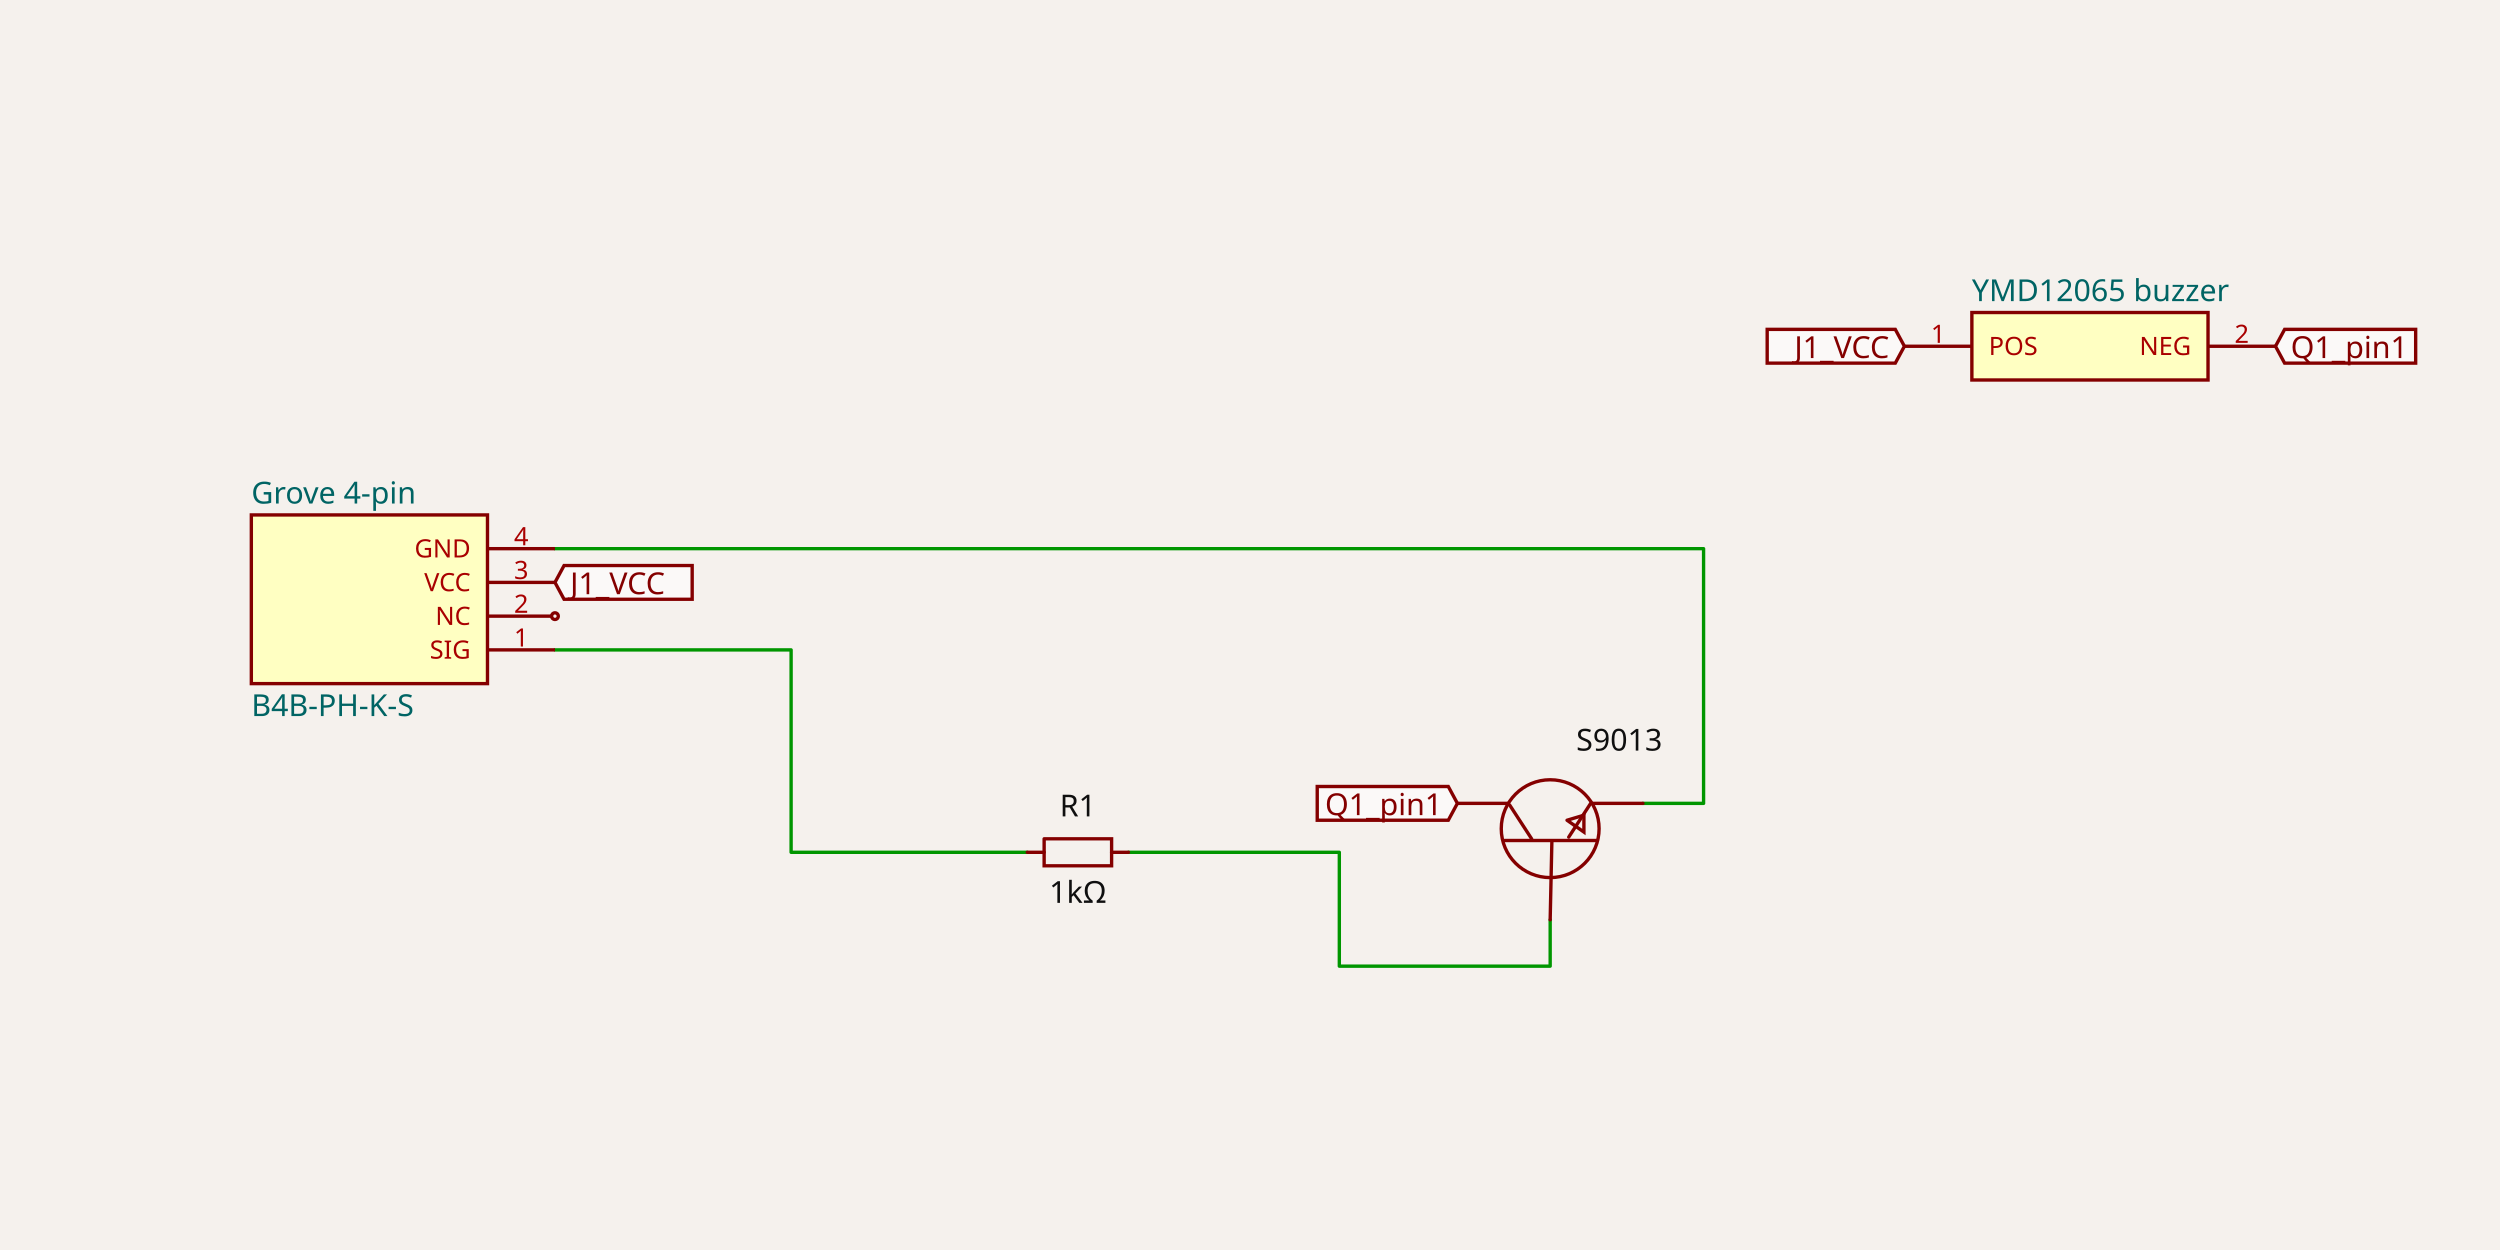
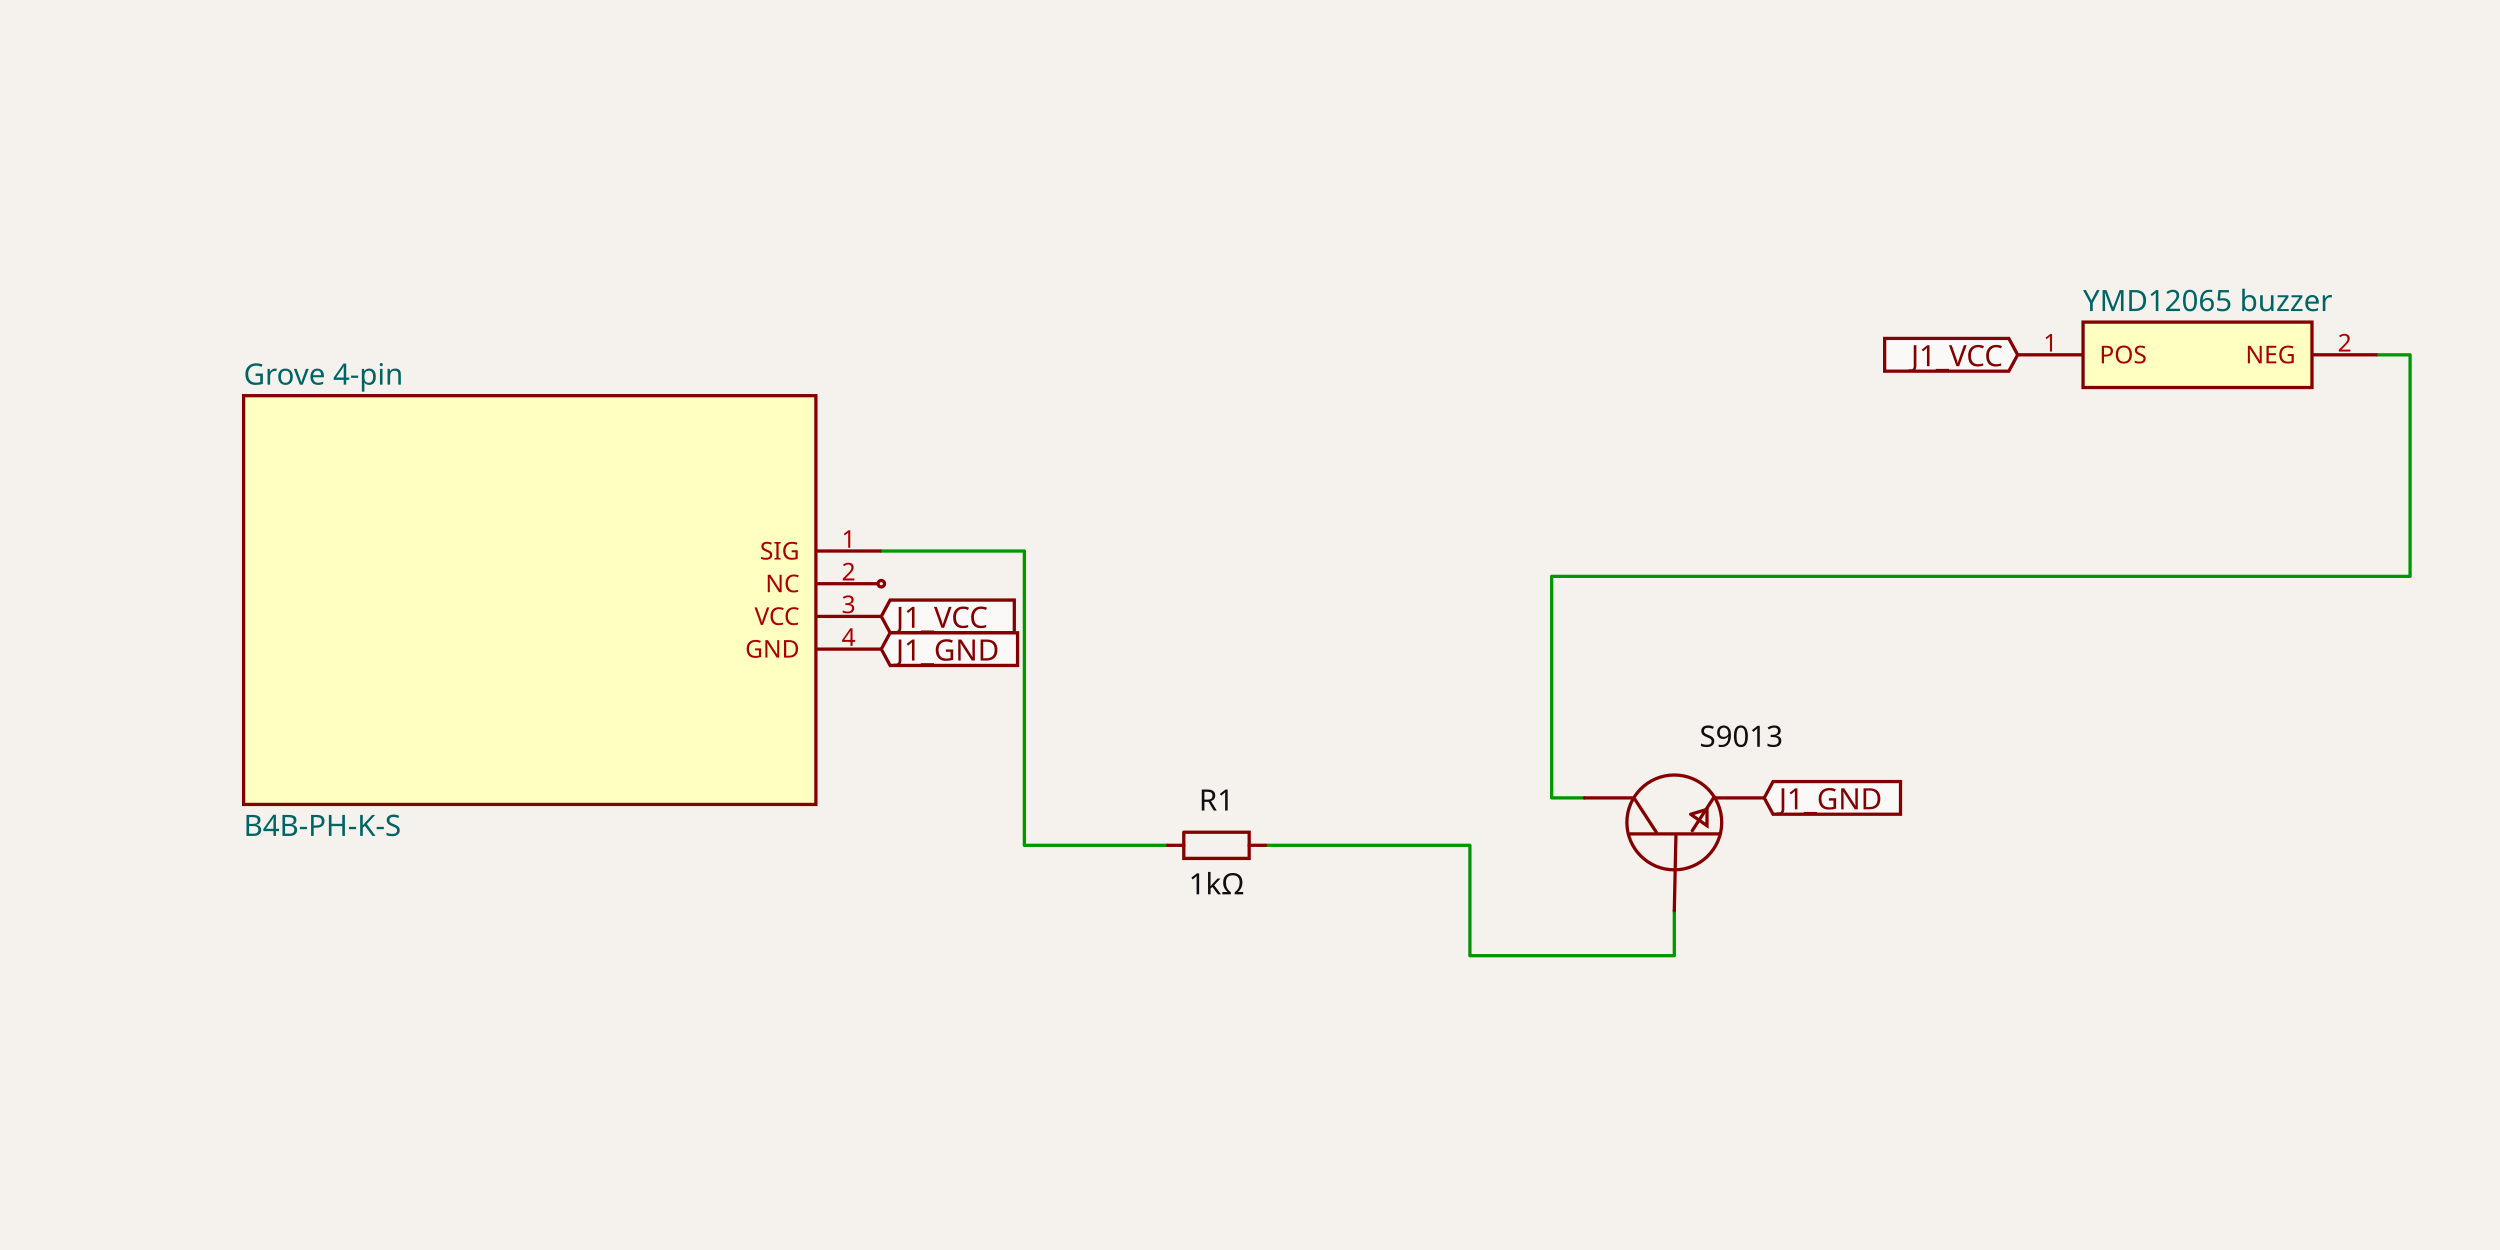
- <svg xmlns="http://www.w3.org/2000/svg" class="tscircuit-schematic" width="1200" height="600" style="background-color: rgb(245, 241, 237)" data-real-to-screen-transform="matrix(80.9665608104,0,0,-80.9665608104,663.1161330371,287.6525994764)">
+ <svg xmlns="http://www.w3.org/2000/svg" class="tscircuit-schematic" width="1200" height="600" style="background-color: rgb(245, 241, 237)" data-real-to-screen-transform="matrix(78.4826684107,0,0,-78.4826684107,725.1798561151,288.0313930674)">
  <style>
              .boundary { fill: rgb(245, 241, 237); }
              .schematic-boundary { fill: none; stroke: #fff; }
              .component { fill: none; stroke: rgb(132, 0, 0); }
              .chip { fill: rgb(255, 255, 194); stroke: rgb(132, 0, 0); }
              .component-pin { fill: none; stroke: rgb(132, 0, 0); }
              .text { font-family: sans-serif; fill: rgb(0, 150, 0); }
              .pin-number { fill: rgb(169, 0, 0); }
              .port-label { fill: rgb(0, 100, 100); }
              .component-name { fill: rgb(0, 100, 100); }
-               
+ 
            </style>
  <rect class="boundary" x="0" y="0" width="1200" height="600" />
  <g class="trace sch-trace" data-layer="base" data-circuit-json-type="schematic_trace" data-schematic-trace-id="schematic_trace_0" data-subcircuit-connectivity-map-key="GroveBuzzer_connectivity_net0">
-     <path d="M 266.38 311.943 L 379.733 311.943 L 379.733 409.102 L 493.086 409.102" class="trace-invisible-hover-outline sch-trace-hitbox" stroke="rgb(0, 150, 0)" fill="none" stroke-width="12.955px" stroke-linecap="round" opacity="0" stroke-linejoin="round" />
-     <path class="sch-trace-path" d="M 266.38 311.943 L 379.733 311.943 L 379.733 409.102 L 493.086 409.102" stroke="rgb(0, 150, 0)" fill="none" stroke-width="1.619px" stroke-linecap="round" stroke-linejoin="round" />
+     <path d="M 423.022 264.487 L 491.694 264.487 L 491.694 405.755 L 560.366 405.755" class="trace-invisible-hover-outline sch-trace-hitbox" stroke="rgb(0, 150, 0)" fill="none" stroke-width="12.557px" stroke-linecap="round" opacity="0" stroke-linejoin="round" />
+     <path class="sch-trace-path" d="M 423.022 264.487 L 491.694 264.487 L 491.694 405.755 L 560.366 405.755" stroke="rgb(0, 150, 0)" fill="none" stroke-width="1.57px" stroke-linecap="round" stroke-linejoin="round" />
  </g>
  <g class="trace sch-trace" data-layer="base" data-circuit-json-type="schematic_trace" data-schematic-trace-id="schematic_trace_1" data-subcircuit-connectivity-map-key="GroveBuzzer_connectivity_net1">
-     <path d="M 541.666 409.102 L 642.874 409.102 L 642.874 463.755 L 744.083 463.755 L 744.083 447.562 L 744.083 441.489" class="trace-invisible-hover-outline sch-trace-hitbox" stroke="rgb(0, 150, 0)" fill="none" stroke-width="12.955px" stroke-linecap="round" opacity="0" stroke-linejoin="round" />
-     <path class="sch-trace-path" d="M 541.666 409.102 L 642.874 409.102 L 642.874 463.755 L 744.083 463.755 L 744.083 447.562 L 744.083 441.489" stroke="rgb(0, 150, 0)" fill="none" stroke-width="1.619px" stroke-linecap="round" stroke-linejoin="round" />
+     <path d="M 607.456 405.755 L 705.559 405.755 L 705.559 458.731 L 803.663 458.731 L 803.663 443.035 L 803.663 437.148" class="trace-invisible-hover-outline sch-trace-hitbox" stroke="rgb(0, 150, 0)" fill="none" stroke-width="12.557px" stroke-linecap="round" opacity="0" stroke-linejoin="round" />
+     <path class="sch-trace-path" d="M 607.456 405.755 L 705.559 405.755 L 705.559 458.731 L 803.663 458.731 L 803.663 443.035 L 803.663 437.148" stroke="rgb(0, 150, 0)" fill="none" stroke-width="1.57px" stroke-linecap="round" stroke-linejoin="round" />
  </g>
-   <g class="trace sch-trace" data-layer="base" data-circuit-json-type="schematic_trace" data-schematic-trace-id="schematic_trace_2" data-subcircuit-connectivity-map-key="GroveBuzzer_connectivity_net2">
-     <path d="M 788.614 385.622 L 801.525 385.622 L 817.718 385.622 L 817.718 263.363 L 266.38 263.363" class="trace-invisible-hover-outline sch-trace-hitbox" stroke="rgb(0, 150, 0)" fill="none" stroke-width="12.955px" stroke-linecap="round" opacity="0" stroke-linejoin="round" />
-     <path class="sch-trace-path" d="M 788.614 385.622 L 801.525 385.622 L 817.718 385.622 L 817.718 263.363 L 266.38 263.363" stroke="rgb(0, 150, 0)" fill="none" stroke-width="1.619px" stroke-linecap="round" stroke-linejoin="round" />
+   <g class="trace sch-trace" data-layer="base" data-circuit-json-type="schematic_trace" data-schematic-trace-id="schematic_trace_2" data-subcircuit-connectivity-map-key="GroveBuzzer_connectivity_net3">
+     <path d="M 760.497 382.995 L 744.801 382.995 L 744.801 276.651 L 1156.835 276.651 L 1156.835 170.307 L 1141.138 170.307" class="trace-invisible-hover-outline sch-trace-hitbox" stroke="rgb(0, 150, 0)" fill="none" stroke-width="12.557px" stroke-linecap="round" opacity="0" stroke-linejoin="round" />
+     <path class="sch-trace-path" d="M 760.497 382.995 L 744.801 382.995 L 744.801 276.651 L 1156.835 276.651 L 1156.835 170.307 L 1141.138 170.307" stroke="rgb(0, 150, 0)" fill="none" stroke-width="1.57px" stroke-linecap="round" stroke-linejoin="round" />
  </g>
  <g class="trace-overlays sch-trace-overlays" data-layer="overlay" data-circuit-json-type="schematic_trace" data-schematic-trace-id="schematic_trace_0" data-subcircuit-connectivity-map-key="GroveBuzzer_connectivity_net0" />
  <g class="trace-overlays sch-trace-overlays" data-layer="overlay" data-circuit-json-type="schematic_trace" data-schematic-trace-id="schematic_trace_1" data-subcircuit-connectivity-map-key="GroveBuzzer_connectivity_net1" />
-   <g class="trace-overlays sch-trace-overlays" data-layer="overlay" data-circuit-json-type="schematic_trace" data-schematic-trace-id="schematic_trace_2" data-subcircuit-connectivity-map-key="GroveBuzzer_connectivity_net2" />
+   <g class="trace-overlays sch-trace-overlays" data-layer="overlay" data-circuit-json-type="schematic_trace" data-schematic-trace-id="schematic_trace_2" data-subcircuit-connectivity-map-key="GroveBuzzer_connectivity_net3" />
  <g class="sch-component" data-circuit-json-type="schematic_component" data-schematic-component-id="schematic_component_0">
-     <rect class="component chip sch-component-body" x="120.64" y="247.169" width="113.353" height="80.967" stroke-width="1.619px" fill="rgb(255, 255, 194)" stroke="rgb(132, 0, 0)" />
-     <rect class="component-overlay sch-component-overlay" x="120.64" y="247.169" width="113.353" height="80.967" fill="transparent" />
-     <text class="sch-text" x="120.64" y="338.662" fill="#006464" text-anchor="start" dominant-baseline="middle" font-family="sans-serif" font-size="14.574px" transform="rotate(0, 120.6402, 338.6615)">B4B-PH-K-S</text>
-     <text class="sch-text" x="120.64" y="236.644" fill="#006464" text-anchor="start" dominant-baseline="middle" font-family="sans-serif" font-size="14.574px" transform="rotate(0, 120.6402, 236.6437)">Grove 4-pin</text>
-     <line class="component-pin sch-component-pin sch-port-line" x1="233.993" y1="311.943" x2="266.38" y2="311.943" stroke-width="1.619px" />
+     <rect class="component chip sch-component-body" x="116.939" y="189.928" width="274.689" height="196.207" stroke-width="1.57px" fill="rgb(255, 255, 194)" stroke="rgb(132, 0, 0)" />
+     <rect class="component-overlay sch-component-overlay" x="116.939" y="189.928" width="274.689" height="196.207" fill="transparent" />
+     <text class="sch-text" x="116.939" y="396.337" fill="#006464" text-anchor="start" dominant-baseline="middle" font-family="sans-serif" font-size="14.127px" transform="rotate(0, 116.9392, 396.3375)">B4B-PH-K-S</text>
+     <text class="sch-text" x="116.939" y="179.725" fill="#006464" text-anchor="start" dominant-baseline="middle" font-family="sans-serif" font-size="14.127px" transform="rotate(0, 116.9392, 179.7253)">Grove 4-pin</text>
+     <line class="component-pin sch-component-pin sch-port-line" x1="391.629" y1="264.487" x2="423.022" y2="264.487" stroke-width="1.57px" />
    <g class="sch-port" data-schematic-port-id="source_port_0">
-       <rect x="264.761" y="310.323" width="3.239" height="3.239" opacity="0" />
+       <rect x="421.452" y="262.917" width="3.139" height="3.139" opacity="0" />
    </g>
-     <text class="pin-number sch-pin-number" x="250.187" y="310.323" style="font-family: sans-serif;" fill="rgb(169, 0, 0)" text-anchor="middle" dominant-baseline="auto" font-size="12.145px" transform="">1</text>
-     <text class="pin-number sch-pin-label" x="225.897" y="311.943" style="font-family: sans-serif;" fill="rgb(169, 0, 0)" text-anchor="end" dominant-baseline="middle" font-size="12.145px" transform="">SIG</text>
-     <line class="component-pin sch-component-pin sch-port-line" x1="233.993" y1="295.749" x2="264.761" y2="295.749" stroke-width="1.619px" />
+     <text class="pin-number sch-pin-number" x="407.325" y="262.917" style="font-family: sans-serif;" fill="rgb(169, 0, 0)" text-anchor="middle" dominant-baseline="auto" font-size="11.772px" transform="">1</text>
+     <text class="pin-number sch-pin-label" x="383.78" y="264.487" style="font-family: sans-serif;" fill="rgb(169, 0, 0)" text-anchor="end" dominant-baseline="middle" font-size="11.772px" transform="">SIG</text>
+     <line class="component-pin sch-component-pin sch-port-line" x1="391.629" y1="280.183" x2="421.452" y2="280.183" stroke-width="1.57px" />
    <g class="sch-port" data-schematic-port-id="source_port_1">
-       <circle class="component-pin sch-component-pin sch-port-terminal" cx="266.38" cy="295.749" r="1.619" stroke-width="1.619px" />
-       <rect x="264.761" y="294.13" width="3.239" height="3.239" opacity="0" />
+       <circle class="component-pin sch-component-pin sch-port-terminal" cx="423.022" cy="280.183" r="1.57" stroke-width="1.57px" />
+       <rect x="421.452" y="278.613" width="3.139" height="3.139" opacity="0" />
    </g>
-     <text class="pin-number sch-pin-number" x="250.187" y="294.13" style="font-family: sans-serif;" fill="rgb(169, 0, 0)" text-anchor="middle" dominant-baseline="auto" font-size="12.145px" transform="">2</text>
-     <text class="pin-number sch-pin-label" x="225.897" y="295.749" style="font-family: sans-serif;" fill="rgb(169, 0, 0)" text-anchor="end" dominant-baseline="middle" font-size="12.145px" transform="">NC</text>
-     <line class="component-pin sch-component-pin sch-port-line" x1="233.993" y1="279.556" x2="266.38" y2="279.556" stroke-width="1.619px" />
+     <text class="pin-number sch-pin-number" x="407.325" y="278.613" style="font-family: sans-serif;" fill="rgb(169, 0, 0)" text-anchor="middle" dominant-baseline="auto" font-size="11.772px" transform="">2</text>
+     <text class="pin-number sch-pin-label" x="383.78" y="280.183" style="font-family: sans-serif;" fill="rgb(169, 0, 0)" text-anchor="end" dominant-baseline="middle" font-size="11.772px" transform="">NC</text>
+     <line class="component-pin sch-component-pin sch-port-line" x1="391.629" y1="295.88" x2="423.022" y2="295.88" stroke-width="1.57px" />
    <g class="sch-port" data-schematic-port-id="source_port_2">
-       <rect x="264.761" y="277.937" width="3.239" height="3.239" opacity="0" />
+       <rect x="421.452" y="294.31" width="3.139" height="3.139" opacity="0" />
    </g>
-     <text class="pin-number sch-pin-number" x="250.187" y="277.937" style="font-family: sans-serif;" fill="rgb(169, 0, 0)" text-anchor="middle" dominant-baseline="auto" font-size="12.145px" transform="">3</text>
-     <text class="pin-number sch-pin-label" x="225.897" y="279.556" style="font-family: sans-serif;" fill="rgb(169, 0, 0)" text-anchor="end" dominant-baseline="middle" font-size="12.145px" transform="">VCC</text>
-     <line class="component-pin sch-component-pin sch-port-line" x1="233.993" y1="263.363" x2="266.38" y2="263.363" stroke-width="1.619px" />
+     <text class="pin-number sch-pin-number" x="407.325" y="294.31" style="font-family: sans-serif;" fill="rgb(169, 0, 0)" text-anchor="middle" dominant-baseline="auto" font-size="11.772px" transform="">3</text>
+     <text class="pin-number sch-pin-label" x="383.78" y="295.88" style="font-family: sans-serif;" fill="rgb(169, 0, 0)" text-anchor="end" dominant-baseline="middle" font-size="11.772px" transform="">VCC</text>
+     <line class="component-pin sch-component-pin sch-port-line" x1="391.629" y1="311.576" x2="423.022" y2="311.576" stroke-width="1.57px" />
    <g class="sch-port" data-schematic-port-id="source_port_3">
-       <rect x="264.761" y="261.743" width="3.239" height="3.239" opacity="0" />
+       <rect x="421.452" y="310.007" width="3.139" height="3.139" opacity="0" />
    </g>
-     <text class="pin-number sch-pin-number" x="250.187" y="261.743" style="font-family: sans-serif;" fill="rgb(169, 0, 0)" text-anchor="middle" dominant-baseline="auto" font-size="12.145px" transform="">4</text>
-     <text class="pin-number sch-pin-label" x="225.897" y="263.363" style="font-family: sans-serif;" fill="rgb(169, 0, 0)" text-anchor="end" dominant-baseline="middle" font-size="12.145px" transform="">GND</text>
+     <text class="pin-number sch-pin-number" x="407.325" y="310.007" style="font-family: sans-serif;" fill="rgb(169, 0, 0)" text-anchor="middle" dominant-baseline="auto" font-size="11.772px" transform="">4</text>
+     <text class="pin-number sch-pin-label" x="383.78" y="311.576" style="font-family: sans-serif;" fill="rgb(169, 0, 0)" text-anchor="end" dominant-baseline="middle" font-size="11.772px" transform="">GND</text>
  </g>
  <g class="sch-component" data-circuit-json-type="schematic_component" data-schematic-component-id="schematic_component_1">
-     <rect class="component-overlay sch-component-overlay" x="699.551" y="385.622" width="89.063" height="55.867" fill="transparent" />
-     <path class="sch-component-symbol-path" d="M 744.083 441.489 L 744.892 404.244" stroke="rgb(132, 0, 0)" fill="none" stroke-width="1.619px" stroke-linecap="round" />
-     <path class="sch-component-symbol-path" d="M 722.222 403.435 L 766.753 403.435" stroke="rgb(132, 0, 0)" fill="none" stroke-width="1.619px" stroke-linecap="round" />
-     <path class="sch-component-symbol-path" d="M 724.651 386.432 L 735.176 402.625" stroke="rgb(132, 0, 0)" fill="none" stroke-width="1.619px" stroke-linecap="round" />
-     <path class="sch-component-symbol-path" d="M 763.515 385.622 L 752.989 401.815" stroke="rgb(132, 0, 0)" fill="none" stroke-width="1.619px" stroke-linecap="round" />
-     <path class="sch-component-symbol-path" d="M 723.841 385.622 L 699.551 385.622" stroke="rgb(132, 0, 0)" fill="none" stroke-width="1.619px" stroke-linecap="round" />
-     <path class="sch-component-symbol-path" d="M 788.614 385.622 L 764.324 385.622" stroke="rgb(132, 0, 0)" fill="none" stroke-width="1.619px" stroke-linecap="round" />
-     <path class="sch-component-symbol-path" d="M 752.179 393.719 L 760.276 399.386 L 760.276 391.29 L 752.179 393.719" stroke="rgb(132, 0, 0)" fill="none" stroke-width="1.619px" stroke-linecap="round" />
-     <text class="sch-component-name sch-component-text" x="777.235" y="364.571" stroke="rgb(245, 241, 237)" stroke-width="1.619px" paint-order="stroke" fill="rgb(15, 15, 15)" font-family="sans-serif" text-anchor="middle" dominant-baseline="ideographic" font-size="14.574px">S9013</text>
-     <text class="sch-component-text" x="777.235" y="433.392" fill="rgb(15, 15, 15)" font-family="sans-serif" text-anchor="middle" dominant-baseline="hanging" font-size="14.574px" />
-     <circle class="sch-component-symbol-circle" cx="744.083" cy="397.767" r="23.48px" stroke-width="1.619px" fill="none" stroke="rgb(132, 0, 0)" />
+     <rect class="component-overlay sch-component-overlay" x="760.497" y="382.995" width="86.331" height="54.153" fill="transparent" />
+     <path class="sch-component-symbol-path" d="M 803.663 437.148 L 804.447 401.046" stroke="rgb(132, 0, 0)" fill="none" stroke-width="1.57px" stroke-linecap="round" />
+     <path class="sch-component-symbol-path" d="M 782.472 400.262 L 825.638 400.262" stroke="rgb(132, 0, 0)" fill="none" stroke-width="1.57px" stroke-linecap="round" />
+     <path class="sch-component-symbol-path" d="M 784.827 383.78 L 795.029 399.477" stroke="rgb(132, 0, 0)" fill="none" stroke-width="1.57px" stroke-linecap="round" />
+     <path class="sch-component-symbol-path" d="M 822.498 382.995 L 812.296 398.692" stroke="rgb(132, 0, 0)" fill="none" stroke-width="1.57px" stroke-linecap="round" />
+     <path class="sch-component-symbol-path" d="M 784.042 382.995 L 760.497 382.995" stroke="rgb(132, 0, 0)" fill="none" stroke-width="1.57px" stroke-linecap="round" />
+     <path class="sch-component-symbol-path" d="M 846.828 382.995 L 823.283 382.995" stroke="rgb(132, 0, 0)" fill="none" stroke-width="1.57px" stroke-linecap="round" />
+     <path class="sch-component-symbol-path" d="M 811.511 390.844 L 819.359 396.337 L 819.359 388.489 L 811.511 390.844" stroke="rgb(132, 0, 0)" fill="none" stroke-width="1.57px" stroke-linecap="round" />
+     <text class="sch-component-name sch-component-text" x="835.798" y="362.59" stroke="rgb(245, 241, 237)" stroke-width="1.57px" paint-order="stroke" fill="rgb(15, 15, 15)" font-family="sans-serif" text-anchor="middle" dominant-baseline="ideographic" font-size="14.127px">S9013</text>
+     <text class="sch-component-text" x="835.798" y="429.3" fill="rgb(15, 15, 15)" font-family="sans-serif" text-anchor="middle" dominant-baseline="hanging" font-size="14.127px" />
+     <circle class="sch-component-symbol-circle" cx="803.663" cy="394.768" r="22.76px" stroke-width="1.57px" fill="none" stroke="rgb(132, 0, 0)" />
  </g>
  <g class="sch-component" data-circuit-json-type="schematic_component" data-schematic-component-id="schematic_component_2">
-     <rect class="component-overlay sch-component-overlay" x="493.086" y="402.627" width="48.58" height="12.951" fill="transparent" />
-     <path class="sch-component-symbol-path" d="M 493.086 409.102 L 501.185 409.102" stroke="rgb(132, 0, 0)" fill="none" stroke-width="1.619px" stroke-linecap="round" />
-     <path class="sch-component-symbol-path" d="M 533.568 409.102 L 541.666 409.102" stroke="rgb(132, 0, 0)" fill="none" stroke-width="1.619px" stroke-linecap="round" />
-     <path class="sch-component-symbol-path" d="M 501.185 402.627 L 533.568 402.627 L 533.568 415.578 L 501.185 415.578 L 501.185 402.627" stroke="rgb(132, 0, 0)" fill="none" stroke-width="1.619px" stroke-linecap="round" />
-     <text class="sch-component-name sch-component-text" x="517.376" y="396.148" stroke="rgb(245, 241, 237)" stroke-width="1.619px" paint-order="stroke" fill="rgb(15, 15, 15)" font-family="sans-serif" text-anchor="middle" dominant-baseline="ideographic" font-size="14.574px">R1</text>
-     <text class="sch-component-text" x="517.376" y="422.057" fill="rgb(15, 15, 15)" font-family="sans-serif" text-anchor="middle" dominant-baseline="hanging" font-size="14.574px">1kΩ</text>
+     <rect class="component-overlay sch-component-overlay" x="560.366" y="399.478" width="47.09" height="12.554" fill="transparent" />
+     <path class="sch-component-symbol-path" d="M 560.366 405.755 L 568.216 405.755" stroke="rgb(132, 0, 0)" fill="none" stroke-width="1.57px" stroke-linecap="round" />
+     <path class="sch-component-symbol-path" d="M 599.606 405.755 L 607.456 405.755" stroke="rgb(132, 0, 0)" fill="none" stroke-width="1.57px" stroke-linecap="round" />
+     <path class="sch-component-symbol-path" d="M 568.216 399.478 L 599.606 399.478 L 599.606 412.032 L 568.216 412.032 L 568.216 399.478" stroke="rgb(132, 0, 0)" fill="none" stroke-width="1.57px" stroke-linecap="round" />
+     <text class="sch-component-name sch-component-text" x="583.911" y="393.198" stroke="rgb(245, 241, 237)" stroke-width="1.57px" paint-order="stroke" fill="rgb(15, 15, 15)" font-family="sans-serif" text-anchor="middle" dominant-baseline="ideographic" font-size="14.127px">R1</text>
+     <text class="sch-component-text" x="583.911" y="418.313" fill="rgb(15, 15, 15)" font-family="sans-serif" text-anchor="middle" dominant-baseline="hanging" font-size="14.127px">1kΩ</text>
  </g>
  <g class="sch-component" data-circuit-json-type="schematic_component" data-schematic-component-id="schematic_component_3">
-     <rect class="component chip sch-component-body" x="946.499" y="150.009" width="113.353" height="32.387" stroke-width="1.619px" fill="rgb(255, 255, 194)" stroke="rgb(132, 0, 0)" />
-     <rect class="component-overlay sch-component-overlay" x="946.499" y="150.009" width="113.353" height="32.387" fill="transparent" />
-     <text class="sch-text" x="946.499" y="192.922" fill="#006464" text-anchor="start" dominant-baseline="middle" font-family="sans-serif" font-size="14.574px" transform="rotate(0, 946.4991, 192.9217)" />
-     <text class="sch-text" x="946.499" y="139.484" fill="#006464" text-anchor="start" dominant-baseline="middle" font-family="sans-serif" font-size="14.574px" transform="rotate(0, 946.4991, 139.4838)">YMD12065 buzzer</text>
-     <line class="component-pin sch-component-pin sch-port-line" x1="946.499" y1="166.203" x2="914.112" y2="166.203" stroke-width="1.619px" />
+     <rect class="component chip sch-component-body" x="999.869" y="154.611" width="109.876" height="31.393" stroke-width="1.57px" fill="rgb(255, 255, 194)" stroke="rgb(132, 0, 0)" />
+     <rect class="component-overlay sch-component-overlay" x="999.869" y="154.611" width="109.876" height="31.393" fill="transparent" />
+     <text class="sch-text" x="999.869" y="196.207" fill="#006464" text-anchor="start" dominant-baseline="middle" font-family="sans-serif" font-size="14.127px" transform="rotate(0, 999.8692, 196.2067)" />
+     <text class="sch-text" x="999.869" y="144.408" fill="#006464" text-anchor="start" dominant-baseline="middle" font-family="sans-serif" font-size="14.127px" transform="rotate(0, 999.8692, 144.4081)">YMD12065 buzzer</text>
+     <line class="component-pin sch-component-pin sch-port-line" x1="999.869" y1="170.307" x2="968.476" y2="170.307" stroke-width="1.57px" />
    <g class="sch-port" data-schematic-port-id="source_port_9">
-       <rect x="912.493" y="164.583" width="3.239" height="3.239" opacity="0" />
+       <rect x="966.906" y="168.738" width="3.139" height="3.139" opacity="0" />
    </g>
-     <text class="pin-number sch-pin-number" x="930.306" y="164.583" style="font-family: sans-serif;" fill="rgb(169, 0, 0)" text-anchor="middle" dominant-baseline="auto" font-size="12.145px" transform="">1</text>
-     <text class="pin-number sch-pin-label" x="954.596" y="166.203" style="font-family: sans-serif;" fill="rgb(169, 0, 0)" text-anchor="start" dominant-baseline="middle" font-size="12.145px" transform="">POS</text>
-     <line class="component-pin sch-component-pin sch-port-line" x1="1059.852" y1="166.203" x2="1092.239" y2="166.203" stroke-width="1.619px" />
+     <text class="pin-number sch-pin-number" x="984.173" y="168.738" style="font-family: sans-serif;" fill="rgb(169, 0, 0)" text-anchor="middle" dominant-baseline="auto" font-size="11.772px" transform="">1</text>
+     <text class="pin-number sch-pin-label" x="1007.717" y="170.307" style="font-family: sans-serif;" fill="rgb(169, 0, 0)" text-anchor="start" dominant-baseline="middle" font-size="11.772px" transform="">POS</text>
+     <line class="component-pin sch-component-pin sch-port-line" x1="1109.745" y1="170.307" x2="1141.138" y2="170.307" stroke-width="1.57px" />
    <g class="sch-port" data-schematic-port-id="source_port_10">
-       <rect x="1090.62" y="164.583" width="3.239" height="3.239" opacity="0" />
+       <rect x="1139.568" y="168.738" width="3.139" height="3.139" opacity="0" />
    </g>
-     <text class="pin-number sch-pin-number" x="1076.046" y="164.583" style="font-family: sans-serif;" fill="rgb(169, 0, 0)" text-anchor="middle" dominant-baseline="auto" font-size="12.145px" transform="">2</text>
-     <text class="pin-number sch-pin-label" x="1051.756" y="166.203" style="font-family: sans-serif;" fill="rgb(169, 0, 0)" text-anchor="end" dominant-baseline="middle" font-size="12.145px" transform="">NEG</text>
+     <text class="pin-number sch-pin-number" x="1125.441" y="168.738" style="font-family: sans-serif;" fill="rgb(169, 0, 0)" text-anchor="middle" dominant-baseline="auto" font-size="11.772px" transform="">2</text>
+     <text class="pin-number sch-pin-label" x="1101.897" y="170.307" style="font-family: sans-serif;" fill="rgb(169, 0, 0)" text-anchor="end" dominant-baseline="middle" font-size="11.772px" transform="">NEG</text>
  </g>
  <g class="schematic-port-hover sch-port-hover" data-schematic-port-id="source_port_0">
-     <circle cx="266.38" cy="311.943" r="3.239" fill="red" opacity="0" />
+     <circle cx="423.022" cy="264.487" r="3.139" fill="red" opacity="0" />
  </g>
  <g class="schematic-port-hover sch-port-hover" data-schematic-port-id="source_port_1">
-     <circle cx="266.38" cy="295.749" r="3.239" fill="red" opacity="0" />
+     <circle cx="423.022" cy="280.183" r="3.139" fill="red" opacity="0" />
  </g>
  <g class="schematic-port-hover sch-port-hover" data-schematic-port-id="source_port_2">
-     <circle cx="266.38" cy="279.556" r="3.239" fill="red" opacity="0" />
+     <circle cx="423.022" cy="295.88" r="3.139" fill="red" opacity="0" />
  </g>
  <g class="schematic-port-hover sch-port-hover" data-schematic-port-id="source_port_3">
-     <circle cx="266.38" cy="263.363" r="3.239" fill="red" opacity="0" />
+     <circle cx="423.022" cy="311.576" r="3.139" fill="red" opacity="0" />
  </g>
  <g class="schematic-port-hover sch-port-hover" data-schematic-port-id="source_port_4">
-     <circle cx="699.551" cy="385.622" r="3.239" fill="red" opacity="0" />
+     <circle cx="760.497" cy="382.995" r="3.139" fill="red" opacity="0" />
  </g>
  <g class="schematic-port-hover sch-port-hover" data-schematic-port-id="source_port_5">
-     <circle cx="788.614" cy="385.622" r="3.239" fill="red" opacity="0" />
+     <circle cx="846.828" cy="382.995" r="3.139" fill="red" opacity="0" />
  </g>
  <g class="schematic-port-hover sch-port-hover" data-schematic-port-id="source_port_6">
-     <circle cx="744.083" cy="441.489" r="3.239" fill="red" opacity="0" />
+     <circle cx="803.663" cy="437.148" r="3.139" fill="red" opacity="0" />
  </g>
  <g class="schematic-port-hover sch-port-hover" data-schematic-port-id="source_port_7">
-     <circle cx="493.086" cy="409.102" r="3.239" fill="red" opacity="0" />
+     <circle cx="560.366" cy="405.755" r="3.139" fill="red" opacity="0" />
  </g>
  <g class="schematic-port-hover sch-port-hover" data-schematic-port-id="source_port_8">
-     <circle cx="541.666" cy="409.102" r="3.239" fill="red" opacity="0" />
+     <circle cx="607.456" cy="405.755" r="3.139" fill="red" opacity="0" />
  </g>
  <g class="schematic-port-hover sch-port-hover" data-schematic-port-id="source_port_9">
-     <circle cx="914.112" cy="166.203" r="3.239" fill="red" opacity="0" />
+     <circle cx="968.476" cy="170.307" r="3.139" fill="red" opacity="0" />
  </g>
  <g class="schematic-port-hover sch-port-hover" data-schematic-port-id="source_port_10">
-     <circle cx="1092.239" cy="166.203" r="3.239" fill="red" opacity="0" />
+     <circle cx="1141.138" cy="170.307" r="3.139" fill="red" opacity="0" />
  </g>
-   <path class="net-label sch-net-label" data-circuit-json-type="schematic_net_label" data-schematic-net-label-id="schematic_net_label_0" d="     M 914.112,166.203     L 909.74,174.299     L 848.249,174.299     L 848.249,158.106     L 909.74,158.106     Z   " fill="rgba(255, 255, 255, 0.6)" stroke="rgb(132, 0, 0)" stroke-width="1.619px" />
-   <text class="net-label-text sch-net-label-text" data-circuit-json-type="schematic_net_label" data-schematic-net-label-id="schematic_net_label_0" x="906.825" y="166.203" fill="rgb(132, 0, 0)" text-anchor="end" dominant-baseline="central" font-family="sans-serif" font-variant-numeric="tabular-nums" font-size="14.574px" transform="">J1_VCC</text>
-   <path class="net-label sch-net-label" data-circuit-json-type="schematic_net_label" data-schematic-net-label-id="schematic_net_label_1" d="     M 266.38,279.556     L 270.752,271.459     L 332.244,271.459     L 332.244,287.653     L 270.752,287.653     Z   " fill="rgba(255, 255, 255, 0.6)" stroke="rgb(132, 0, 0)" stroke-width="1.619px" />
-   <text class="net-label-text sch-net-label-text" data-circuit-json-type="schematic_net_label" data-schematic-net-label-id="schematic_net_label_1" x="273.667" y="279.556" fill="rgb(132, 0, 0)" text-anchor="start" dominant-baseline="central" font-family="sans-serif" font-variant-numeric="tabular-nums" font-size="14.574px" transform="">J1_VCC</text>
-   <path class="net-label sch-net-label" data-circuit-json-type="schematic_net_label" data-schematic-net-label-id="schematic_net_label_2" d="     M 699.551,385.622     L 695.179,393.719     L 632.273,393.719     L 632.273,377.525     L 695.179,377.525     Z   " fill="rgba(255, 255, 255, 0.6)" stroke="rgb(132, 0, 0)" stroke-width="1.619px" />
-   <text class="net-label-text sch-net-label-text" data-circuit-json-type="schematic_net_label" data-schematic-net-label-id="schematic_net_label_2" x="692.264" y="385.622" fill="rgb(132, 0, 0)" text-anchor="end" dominant-baseline="central" font-family="sans-serif" font-variant-numeric="tabular-nums" font-size="14.574px" transform="">Q1_pin1</text>
-   <path class="net-label sch-net-label" data-circuit-json-type="schematic_net_label" data-schematic-net-label-id="schematic_net_label_3" d="     M 1092.239,166.203     L 1096.611,158.106     L 1159.517,158.106     L 1159.517,174.299     L 1096.611,174.299     Z   " fill="rgba(255, 255, 255, 0.6)" stroke="rgb(132, 0, 0)" stroke-width="1.619px" />
-   <text class="net-label-text sch-net-label-text" data-circuit-json-type="schematic_net_label" data-schematic-net-label-id="schematic_net_label_3" x="1099.526" y="166.203" fill="rgb(132, 0, 0)" text-anchor="start" dominant-baseline="central" font-family="sans-serif" font-variant-numeric="tabular-nums" font-size="14.574px" transform="">Q1_pin1</text>
+   <path class="net-label sch-net-label" data-circuit-json-type="schematic_net_label" data-schematic-net-label-id="schematic_net_label_0" d="     M 968.476,170.307     L 964.238,178.156     L 904.633,178.156     L 904.633,162.459     L 964.238,162.459     Z   " fill="rgba(255, 255, 255, 0.6)" stroke="rgb(132, 0, 0)" stroke-width="1.57px" />
+   <text class="net-label-text sch-net-label-text" data-circuit-json-type="schematic_net_label" data-schematic-net-label-id="schematic_net_label_0" x="961.413" y="170.307" fill="rgb(132, 0, 0)" text-anchor="end" dominant-baseline="central" font-family="sans-serif" font-variant-numeric="tabular-nums" font-size="14.127px" transform="">J1_VCC</text>
+   <path class="net-label sch-net-label" data-circuit-json-type="schematic_net_label" data-schematic-net-label-id="schematic_net_label_1" d="     M 423.022,295.88     L 427.26,288.031     L 486.865,288.031     L 486.865,303.728     L 427.26,303.728     Z   " fill="rgba(255, 255, 255, 0.6)" stroke="rgb(132, 0, 0)" stroke-width="1.57px" />
+   <text class="net-label-text sch-net-label-text" data-circuit-json-type="schematic_net_label" data-schematic-net-label-id="schematic_net_label_1" x="430.085" y="295.88" fill="rgb(132, 0, 0)" text-anchor="start" dominant-baseline="central" font-family="sans-serif" font-variant-numeric="tabular-nums" font-size="14.127px" transform="">J1_VCC</text>
+   <path class="net-label sch-net-label" data-circuit-json-type="schematic_net_label" data-schematic-net-label-id="schematic_net_label_2" d="     M 846.828,382.995     L 851.066,375.147     L 912.241,375.147     L 912.241,390.844     L 851.066,390.844     Z   " fill="rgba(255, 255, 255, 0.6)" stroke="rgb(132, 0, 0)" stroke-width="1.57px" />
+   <text class="net-label-text sch-net-label-text" data-circuit-json-type="schematic_net_label" data-schematic-net-label-id="schematic_net_label_2" x="853.891" y="382.995" fill="rgb(132, 0, 0)" text-anchor="start" dominant-baseline="central" font-family="sans-serif" font-variant-numeric="tabular-nums" font-size="14.127px" transform="">J1_GND</text>
+   <path class="net-label sch-net-label" data-circuit-json-type="schematic_net_label" data-schematic-net-label-id="schematic_net_label_3" d="     M 423.022,311.576     L 427.26,303.728     L 488.434,303.728     L 488.434,319.424     L 427.26,319.424     Z   " fill="rgba(255, 255, 255, 0.6)" stroke="rgb(132, 0, 0)" stroke-width="1.57px" />
+   <text class="net-label-text sch-net-label-text" data-circuit-json-type="schematic_net_label" data-schematic-net-label-id="schematic_net_label_3" x="430.085" y="311.576" fill="rgb(132, 0, 0)" text-anchor="start" dominant-baseline="central" font-family="sans-serif" font-variant-numeric="tabular-nums" font-size="14.127px" transform="">J1_GND</text>
</svg>
